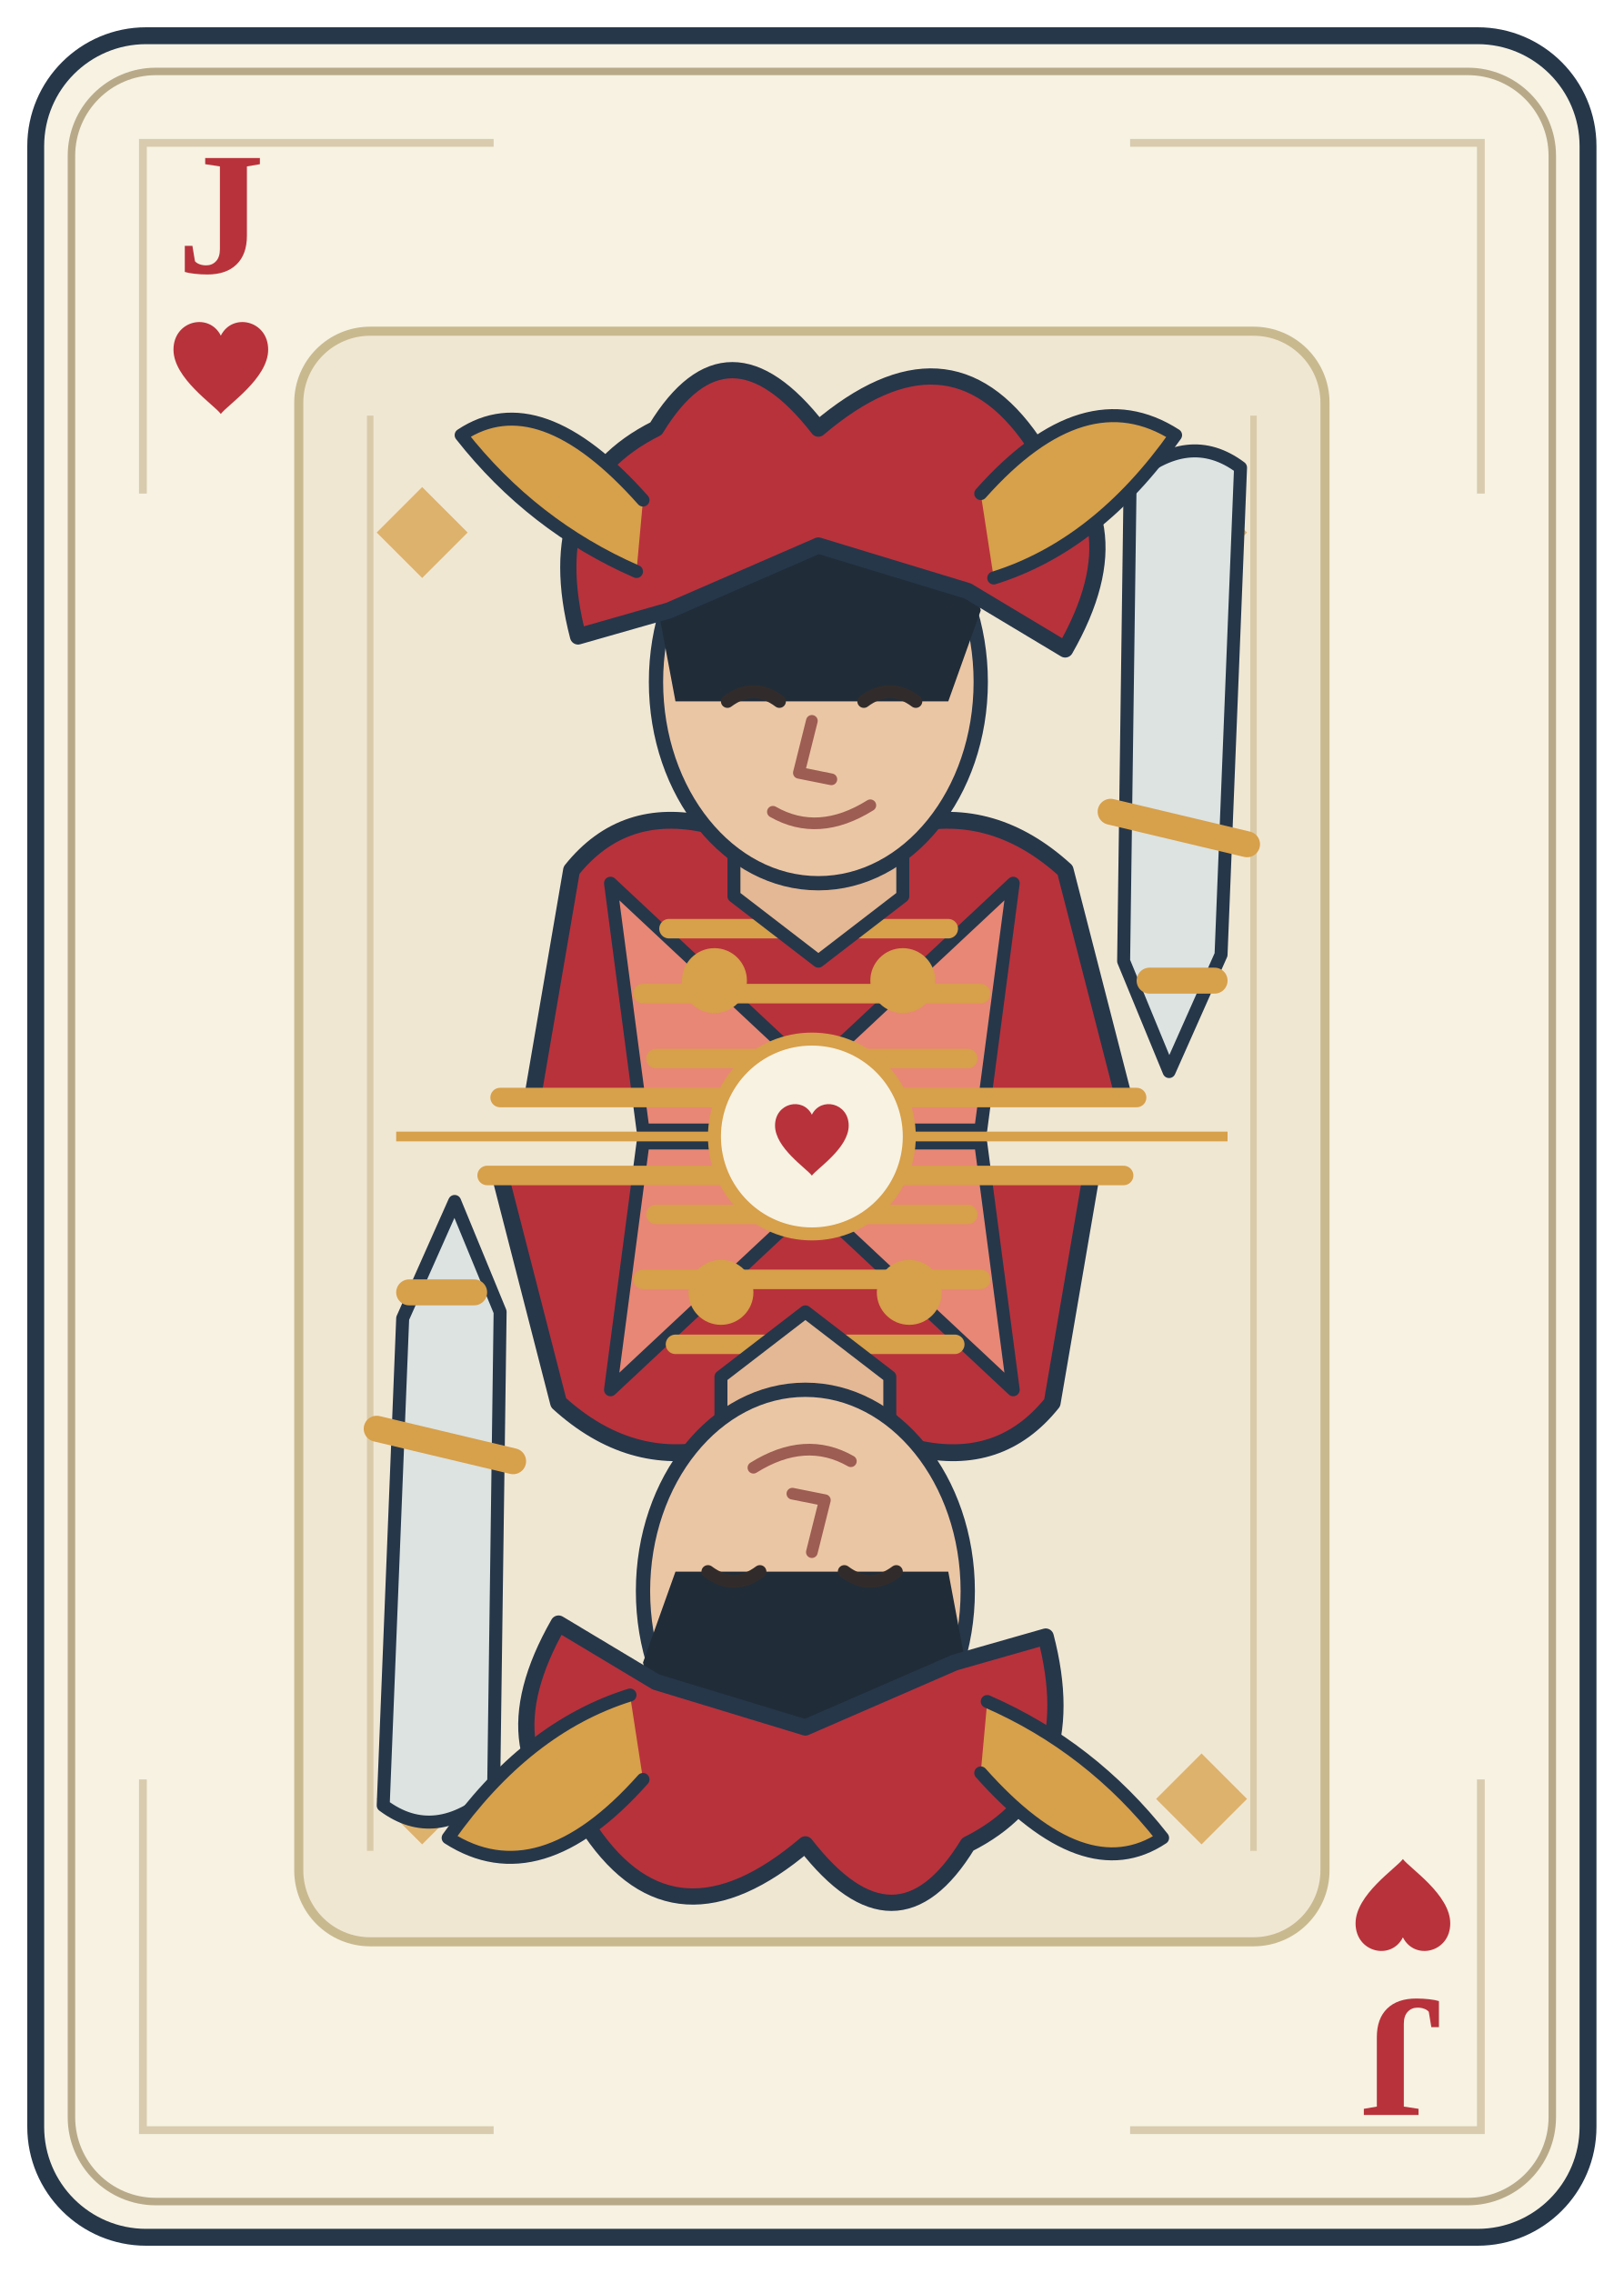
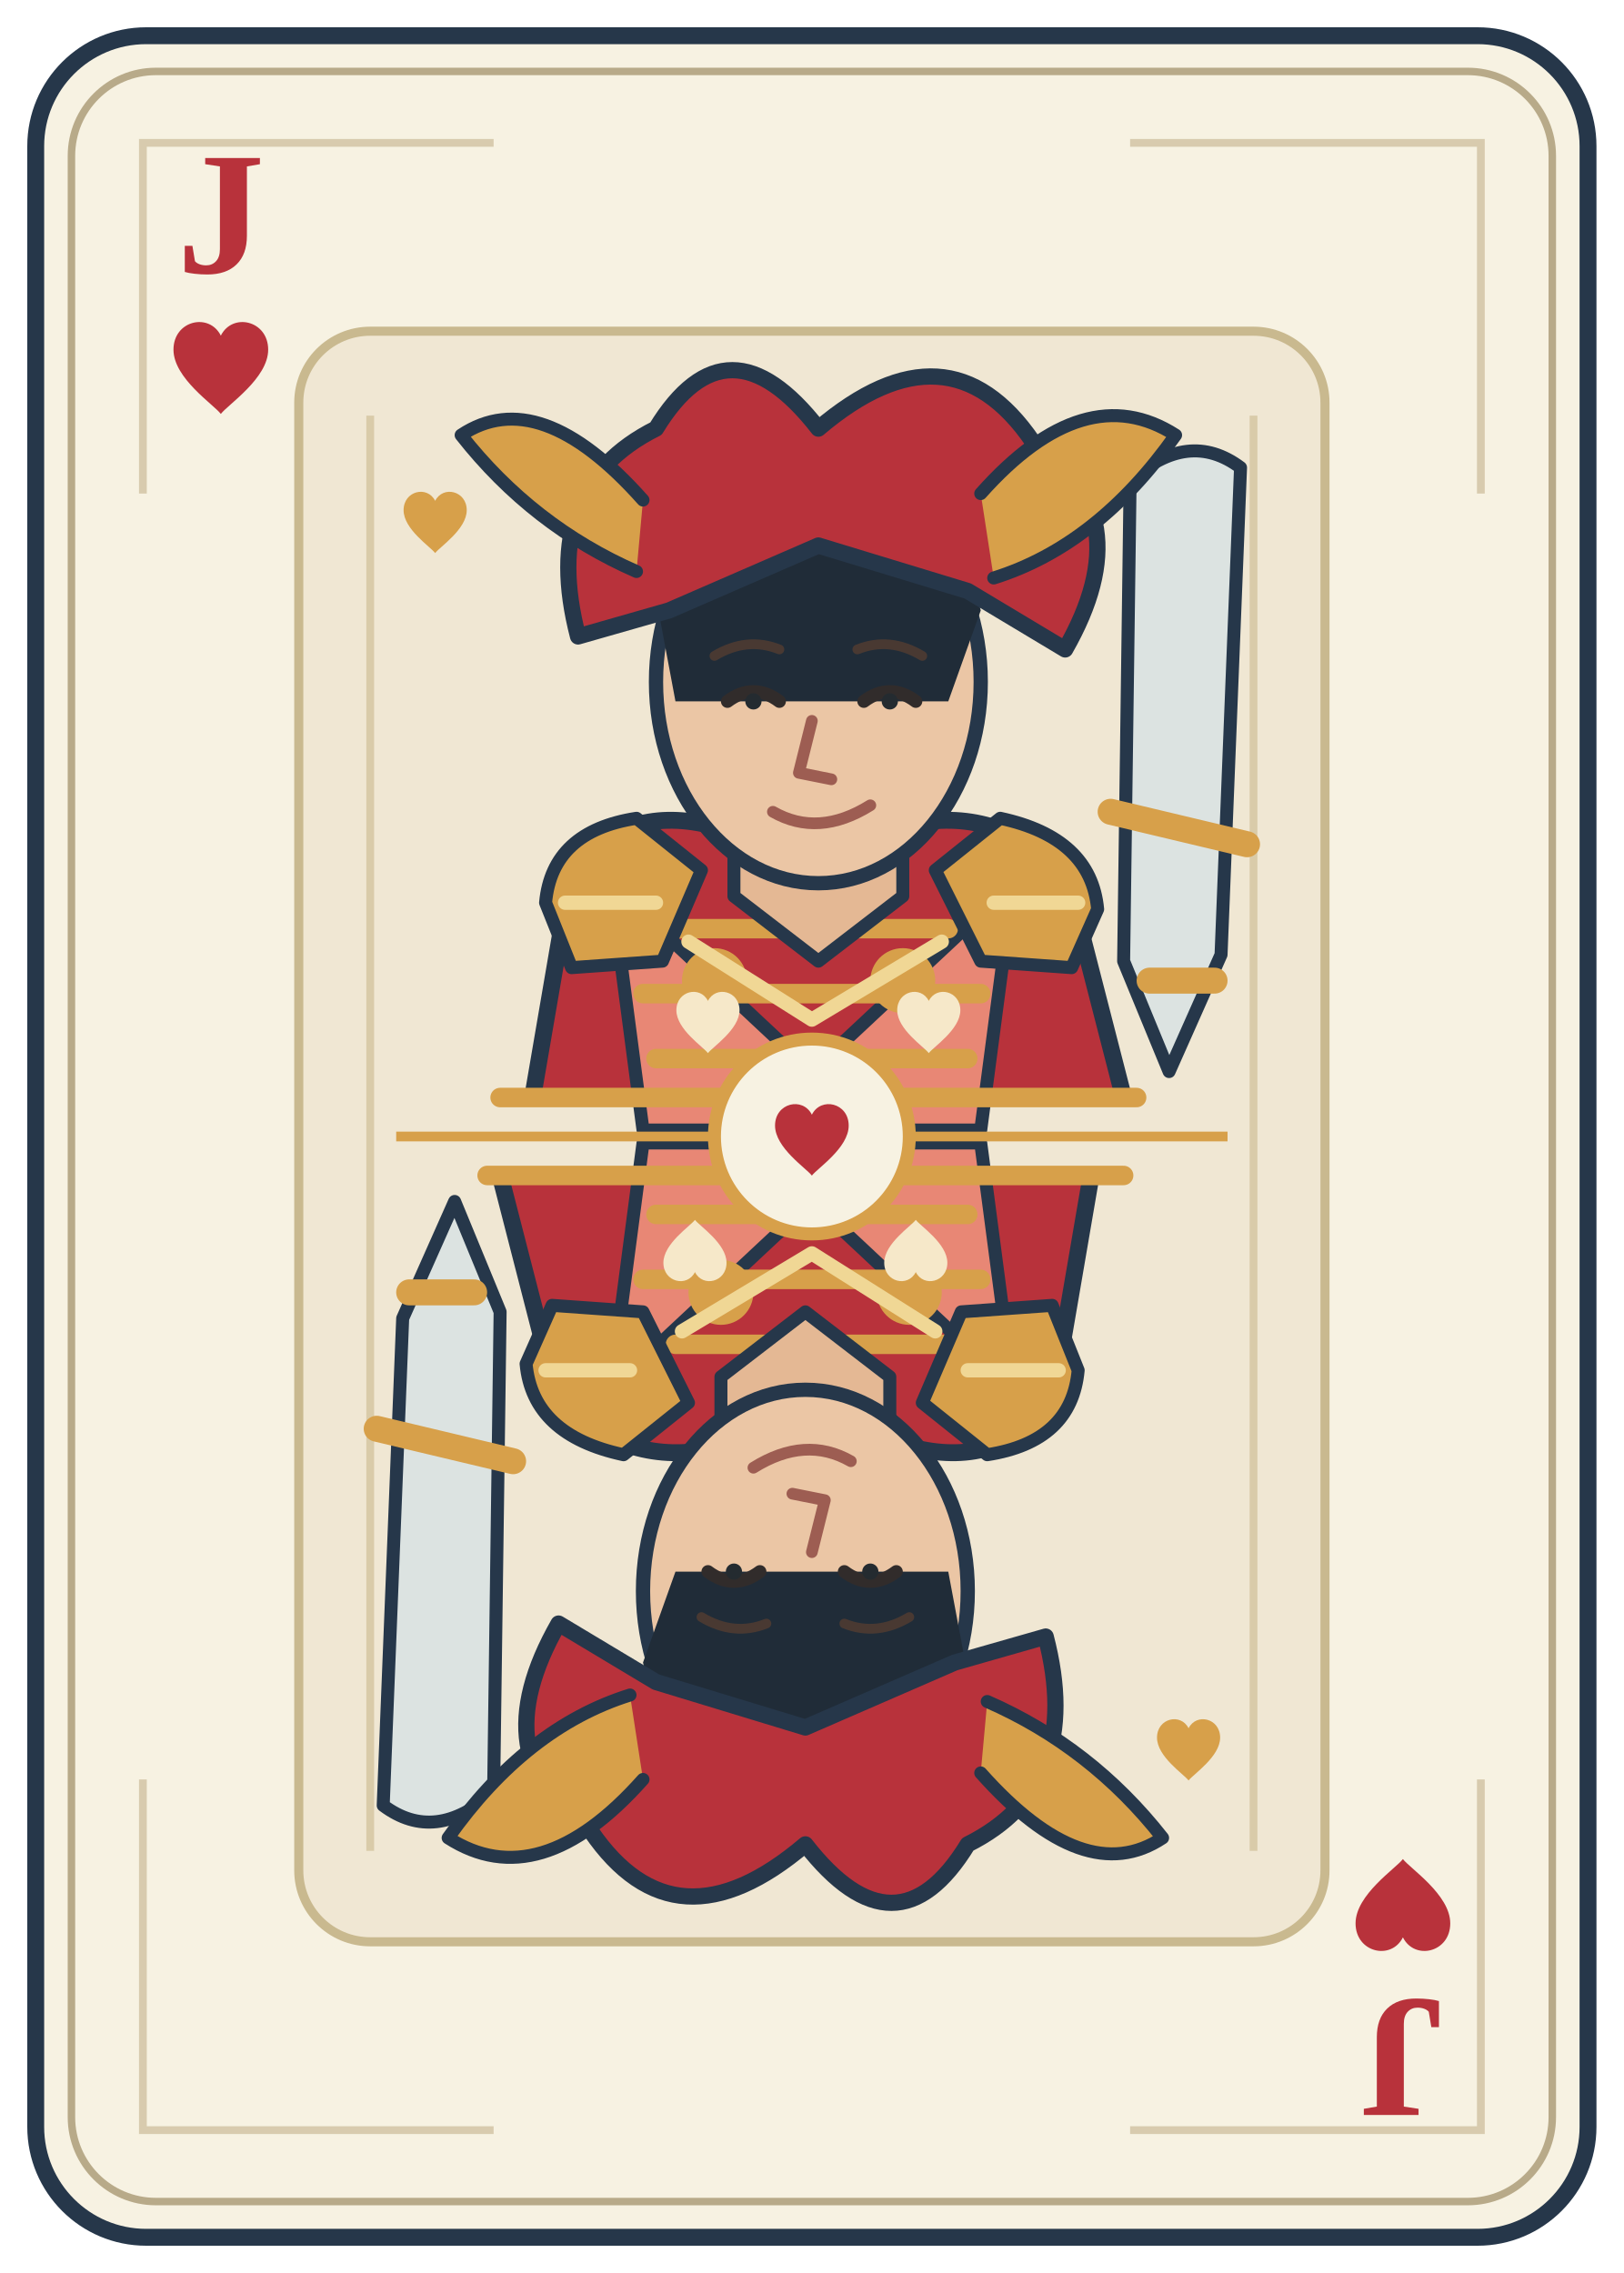
<svg xmlns="http://www.w3.org/2000/svg" width="63.5mm" height="88.9mm" viewBox="0 0 250 350" role="img" aria-label="J of Hearts">
  <rect x="5.5" y="5.5" width="239" height="339" rx="17" fill="#F7F2E2" stroke="#26374A" stroke-width="2.6" />
  <rect x="11" y="11" width="228" height="328" rx="13" fill="none" stroke="#B8AA89" stroke-width="1.15" />
  <path d="M22 76 V22 H76 M174 22 H228 V76 M22 274 V328 H76 M174 328 H228 V274" fill="none" stroke="#D8CBAE" stroke-width="1.2" />
  <rect x="46" y="51" width="158" height="248" rx="11" fill="#F0E7D3" stroke="#C9B98F" stroke-width="1.4" />
-   <path d="M57 64 V285 M193 64 V285" stroke="#D9CBA9" stroke-width="1" />
-   <path d="M65 75 l7 7 -7 7 -7 -7z M185 75 l7 7 -7 7 -7 -7z M65 270 l7 7 -7 7 -7 -7z M185 270 l7 7 -7 7 -7 -7z" fill="#D7A04A" opacity=".75" />
+   <path d="M57 64 V285 M193 64 V285" stroke="#D9CBA9" stroke-width="1.2" />
+   <g transform="translate(61.00 74.00) scale(0.012 0.012)" fill="#D7A04A">
+     <path d="M500 930 C440 850 95 625 95 380 C95 130 400 60 500 260 C600 60 905 130 905 380 C905 625 560 850 500 930 Z" />
+   </g>
+   <g transform="translate(177.00 74.00) scale(0.012 0.012)" fill="#D7A04A">
+     <path d="M500 930 C440 850 95 625 95 380 C95 130 400 60 500 260 C600 60 905 130 905 380 C905 625 560 850 500 930 Z" />
+   </g>
+   <g transform="translate(61.00 263.00) scale(0.012 0.012)" fill="#D7A04A">
+     <path d="M500 930 C440 850 95 625 95 380 C95 130 400 60 500 260 C600 60 905 130 905 380 C905 625 560 850 500 930 Z" />
+   </g>
+   <g transform="translate(177.00 263.00) scale(0.012 0.012)" fill="#D7A04A">
+     <path d="M500 930 C440 850 95 625 95 380 C95 130 400 60 500 260 C600 60 905 130 905 380 C905 625 560 850 500 930 Z" />
+   </g>
  <g>
    <g stroke-linejoin="round" stroke-linecap="round">
      <path d="M174 74 Q183 66 191 72 L188 147 L180 165 L173 148 Z" fill="#DCE3E1" stroke="#26374A" stroke-width="2" />
      <path d="M171 125 L192 130 M177 151 L187 151" stroke="#D7A04A" stroke-width="4" stroke-linecap="round" />
      <path d="M82 169 L88 134 Q96 124 109 127 L124 143 L140 127 Q153 124 164 134 L173 169 Z" fill="#B8323B" stroke="#26374A" stroke-width="2.6" />
      <path d="M94 136 L125 165 L156 136 L151 174 L99 174 Z" fill="#E88775" stroke="#26374A" stroke-width="2" />
      <path d="M103 143 L146 143 M99 153 L151 153 M101 163 L149 163" stroke="#D7A04A" stroke-width="3" />
      <circle cx="110" cy="151" r="5" fill="#D7A04A" />
      <circle cx="139" cy="151" r="5" fill="#D7A04A" />
+       <path d="M84 139 Q85 128 98 126 L108 134 L102 148 L88 149 Z M144 134 L154 126 Q168 129 169 140 L165 149 L151 148 Z" fill="#D7A04A" stroke="#26374A" stroke-width="2" />
+       <path d="M87 139 H101 M153 139 H166 M106 145 L125 157 L145 145" fill="none" stroke="#F0D795" stroke-width="2.2" stroke-linecap="round" />
+       <g transform="translate(103.00 151.00) scale(0.012 0.012)" fill="#F6E8C9">
+         <path d="M500 930 C440 850 95 625 95 380 C95 130 400 60 500 260 C600 60 905 130 905 380 C905 625 560 850 500 930 Z" />
+       </g>
+       <g transform="translate(137.00 151.00) scale(0.012 0.012)" fill="#F6E8C9">
+         <path d="M500 930 C440 850 95 625 95 380 C95 130 400 60 500 260 C600 60 905 130 905 380 C905 625 560 850 500 930 Z" />
+       </g>
      <path d="M113 126 L113 138 L126 148 L139 138 L139 126" fill="#E4B894" stroke="#26374A" stroke-width="2" />
      <ellipse cx="126" cy="105" rx="25" ry="31" fill="#EBC6A5" stroke="#26374A" stroke-width="2.2" />
      <path d="M101 92 Q104 79 126 79 Q148 80 151 94 L146 108 L104 108 Z" fill="#202C38" />
+       <path d="M110 101 q5 -3 10 -1 M132 100 q5 -2 10 1" fill="none" stroke="#493932" stroke-width="1.5" />
      <path d="M112 108 q4 -3 8 0 M133 108 q4 -3 8 0" fill="none" stroke="#312C2B" stroke-width="2" />
+       <circle cx="116" cy="108" r="1.25" fill="#242B30" />
+       <circle cx="137" cy="108" r="1.25" fill="#242B30" />
      <path d="M125 111 l-2 8 5 1 M119 125 Q126 129 134 124" fill="none" stroke="#9D5D52" stroke-width="1.8" />
      <path d="M89 98 Q83 75 101 66 Q112 48 126 66 Q146 49 159 68 Q176 79 164 100 L149 91 L126 84 L103 94 Z" fill="#B8323B" stroke="#26374A" stroke-width="2.5" />
      <path d="M99 77 Q83 59 71 67 Q82 81 98 88 M151 76 Q167 58 181 67 Q169 84 153 89" fill="#D7A04A" stroke="#26374A" stroke-width="2" />
      <path d="M77 169 H175" stroke="#D7A04A" stroke-width="3" />
    </g>
  </g>
  <g transform="rotate(180 125 175)">
    <g stroke-linejoin="round" stroke-linecap="round">
      <path d="M174 74 Q183 66 191 72 L188 147 L180 165 L173 148 Z" fill="#DCE3E1" stroke="#26374A" stroke-width="2" />
      <path d="M171 125 L192 130 M177 151 L187 151" stroke="#D7A04A" stroke-width="4" stroke-linecap="round" />
      <path d="M82 169 L88 134 Q96 124 109 127 L124 143 L140 127 Q153 124 164 134 L173 169 Z" fill="#B8323B" stroke="#26374A" stroke-width="2.6" />
      <path d="M94 136 L125 165 L156 136 L151 174 L99 174 Z" fill="#E88775" stroke="#26374A" stroke-width="2" />
      <path d="M103 143 L146 143 M99 153 L151 153 M101 163 L149 163" stroke="#D7A04A" stroke-width="3" />
      <circle cx="110" cy="151" r="5" fill="#D7A04A" />
      <circle cx="139" cy="151" r="5" fill="#D7A04A" />
+       <path d="M84 139 Q85 128 98 126 L108 134 L102 148 L88 149 Z M144 134 L154 126 Q168 129 169 140 L165 149 L151 148 Z" fill="#D7A04A" stroke="#26374A" stroke-width="2" />
+       <path d="M87 139 H101 M153 139 H166 M106 145 L125 157 L145 145" fill="none" stroke="#F0D795" stroke-width="2.2" stroke-linecap="round" />
+       <g transform="translate(103.00 151.00) scale(0.012 0.012)" fill="#F6E8C9">
+         <path d="M500 930 C440 850 95 625 95 380 C95 130 400 60 500 260 C600 60 905 130 905 380 C905 625 560 850 500 930 Z" />
+       </g>
+       <g transform="translate(137.00 151.00) scale(0.012 0.012)" fill="#F6E8C9">
+         <path d="M500 930 C440 850 95 625 95 380 C95 130 400 60 500 260 C600 60 905 130 905 380 C905 625 560 850 500 930 Z" />
+       </g>
      <path d="M113 126 L113 138 L126 148 L139 138 L139 126" fill="#E4B894" stroke="#26374A" stroke-width="2" />
      <ellipse cx="126" cy="105" rx="25" ry="31" fill="#EBC6A5" stroke="#26374A" stroke-width="2.2" />
      <path d="M101 92 Q104 79 126 79 Q148 80 151 94 L146 108 L104 108 Z" fill="#202C38" />
+       <path d="M110 101 q5 -3 10 -1 M132 100 q5 -2 10 1" fill="none" stroke="#493932" stroke-width="1.5" />
      <path d="M112 108 q4 -3 8 0 M133 108 q4 -3 8 0" fill="none" stroke="#312C2B" stroke-width="2" />
+       <circle cx="116" cy="108" r="1.25" fill="#242B30" />
+       <circle cx="137" cy="108" r="1.25" fill="#242B30" />
      <path d="M125 111 l-2 8 5 1 M119 125 Q126 129 134 124" fill="none" stroke="#9D5D52" stroke-width="1.8" />
      <path d="M89 98 Q83 75 101 66 Q112 48 126 66 Q146 49 159 68 Q176 79 164 100 L149 91 L126 84 L103 94 Z" fill="#B8323B" stroke="#26374A" stroke-width="2.5" />
      <path d="M99 77 Q83 59 71 67 Q82 81 98 88 M151 76 Q167 58 181 67 Q169 84 153 89" fill="#D7A04A" stroke="#26374A" stroke-width="2" />
      <path d="M77 169 H175" stroke="#D7A04A" stroke-width="3" />
    </g>
  </g>
  <path d="M61 175 H111 M139 175 H189" stroke="#D7A04A" stroke-width="1.5" />
  <circle cx="125" cy="175" r="15" fill="#F7F2E2" stroke="#D7A04A" stroke-width="2" />
  <g transform="translate(118.00 168.00) scale(0.014 0.014)" fill="#B8323B">
    <path d="M500 930 C440 850 95 625 95 380 C95 130 400 60 500 260 C600 60 905 130 905 380 C905 625 560 850 500 930 Z" />
  </g>
  <g fill="#B8323B" text-anchor="middle">
    <text x="34" y="42" font-family="Georgia, 'Times New Roman', serif" font-size="27" font-weight="700">J</text>
    <g transform="translate(25.00 47.00) scale(0.018 0.018)" fill="#B8323B">
      <path d="M500 930 C440 850 95 625 95 380 C95 130 400 60 500 260 C600 60 905 130 905 380 C905 625 560 850 500 930 Z" />
    </g>
  </g>
  <g transform="rotate(180 125 175)">
    <g fill="#B8323B" text-anchor="middle">
      <text x="34" y="42" font-family="Georgia, 'Times New Roman', serif" font-size="27" font-weight="700">J</text>
      <g transform="translate(25.00 47.00) scale(0.018 0.018)" fill="#B8323B">
        <path d="M500 930 C440 850 95 625 95 380 C95 130 400 60 500 260 C600 60 905 130 905 380 C905 625 560 850 500 930 Z" />
      </g>
    </g>
  </g>
</svg>
